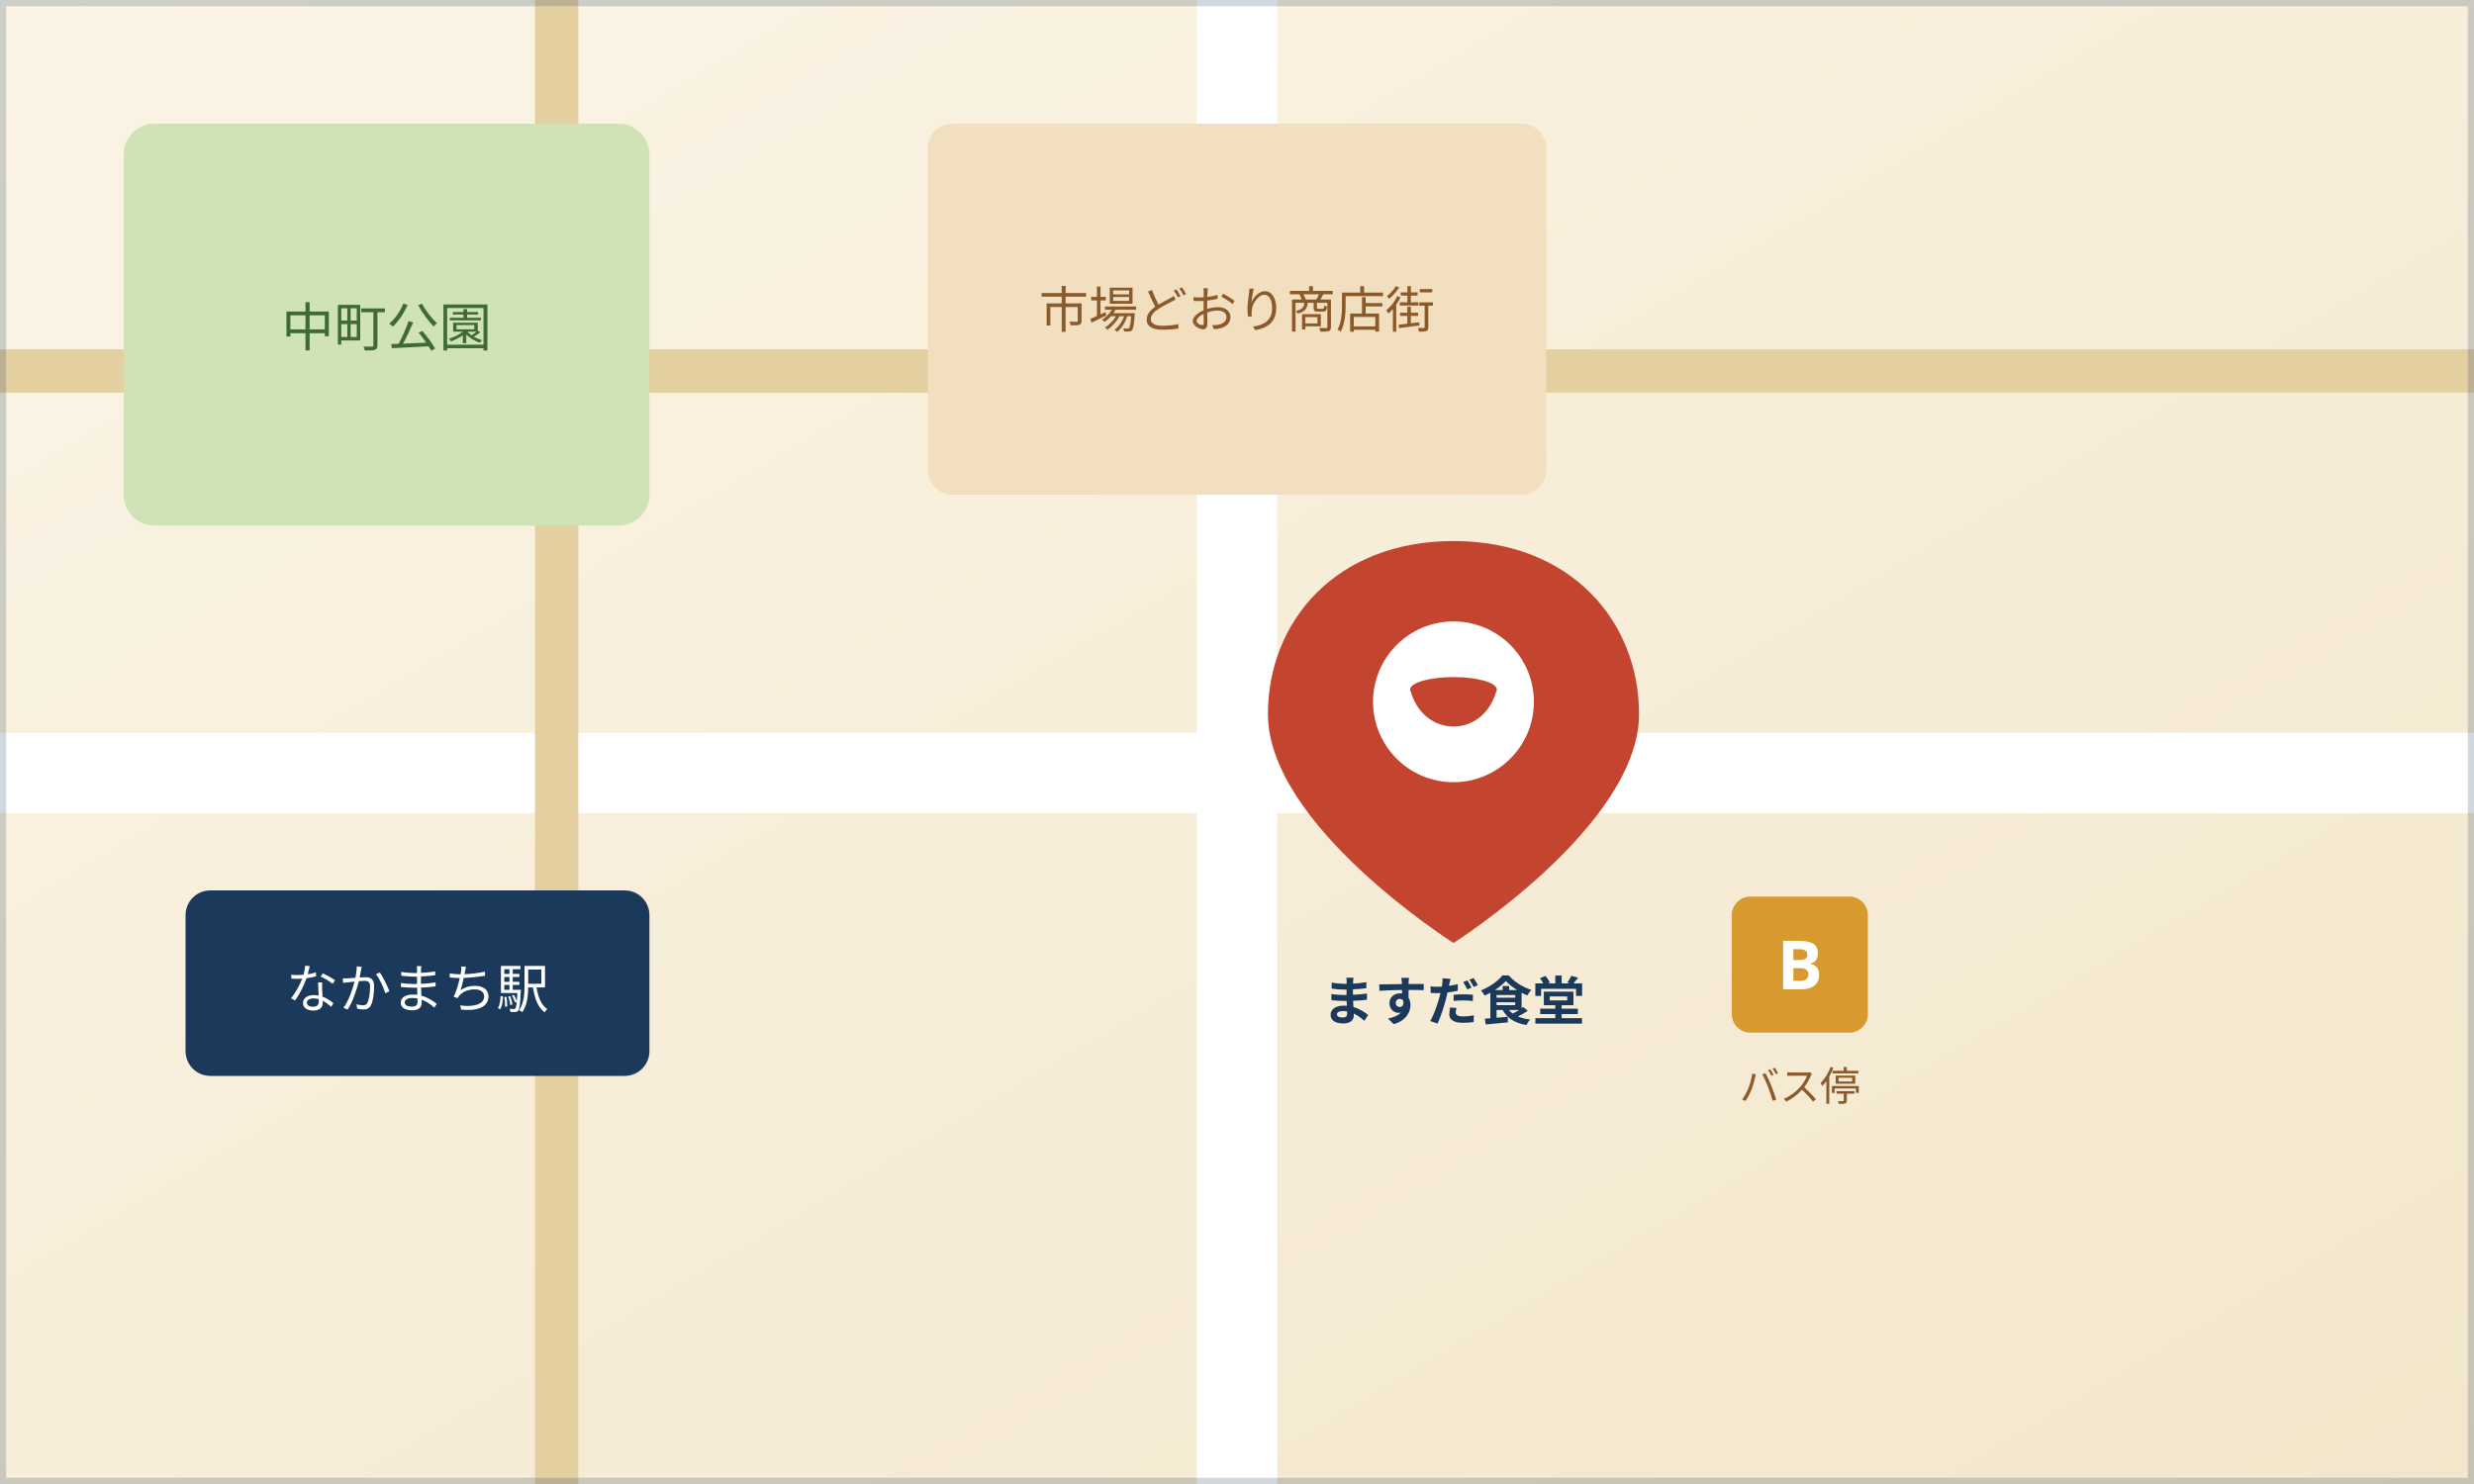
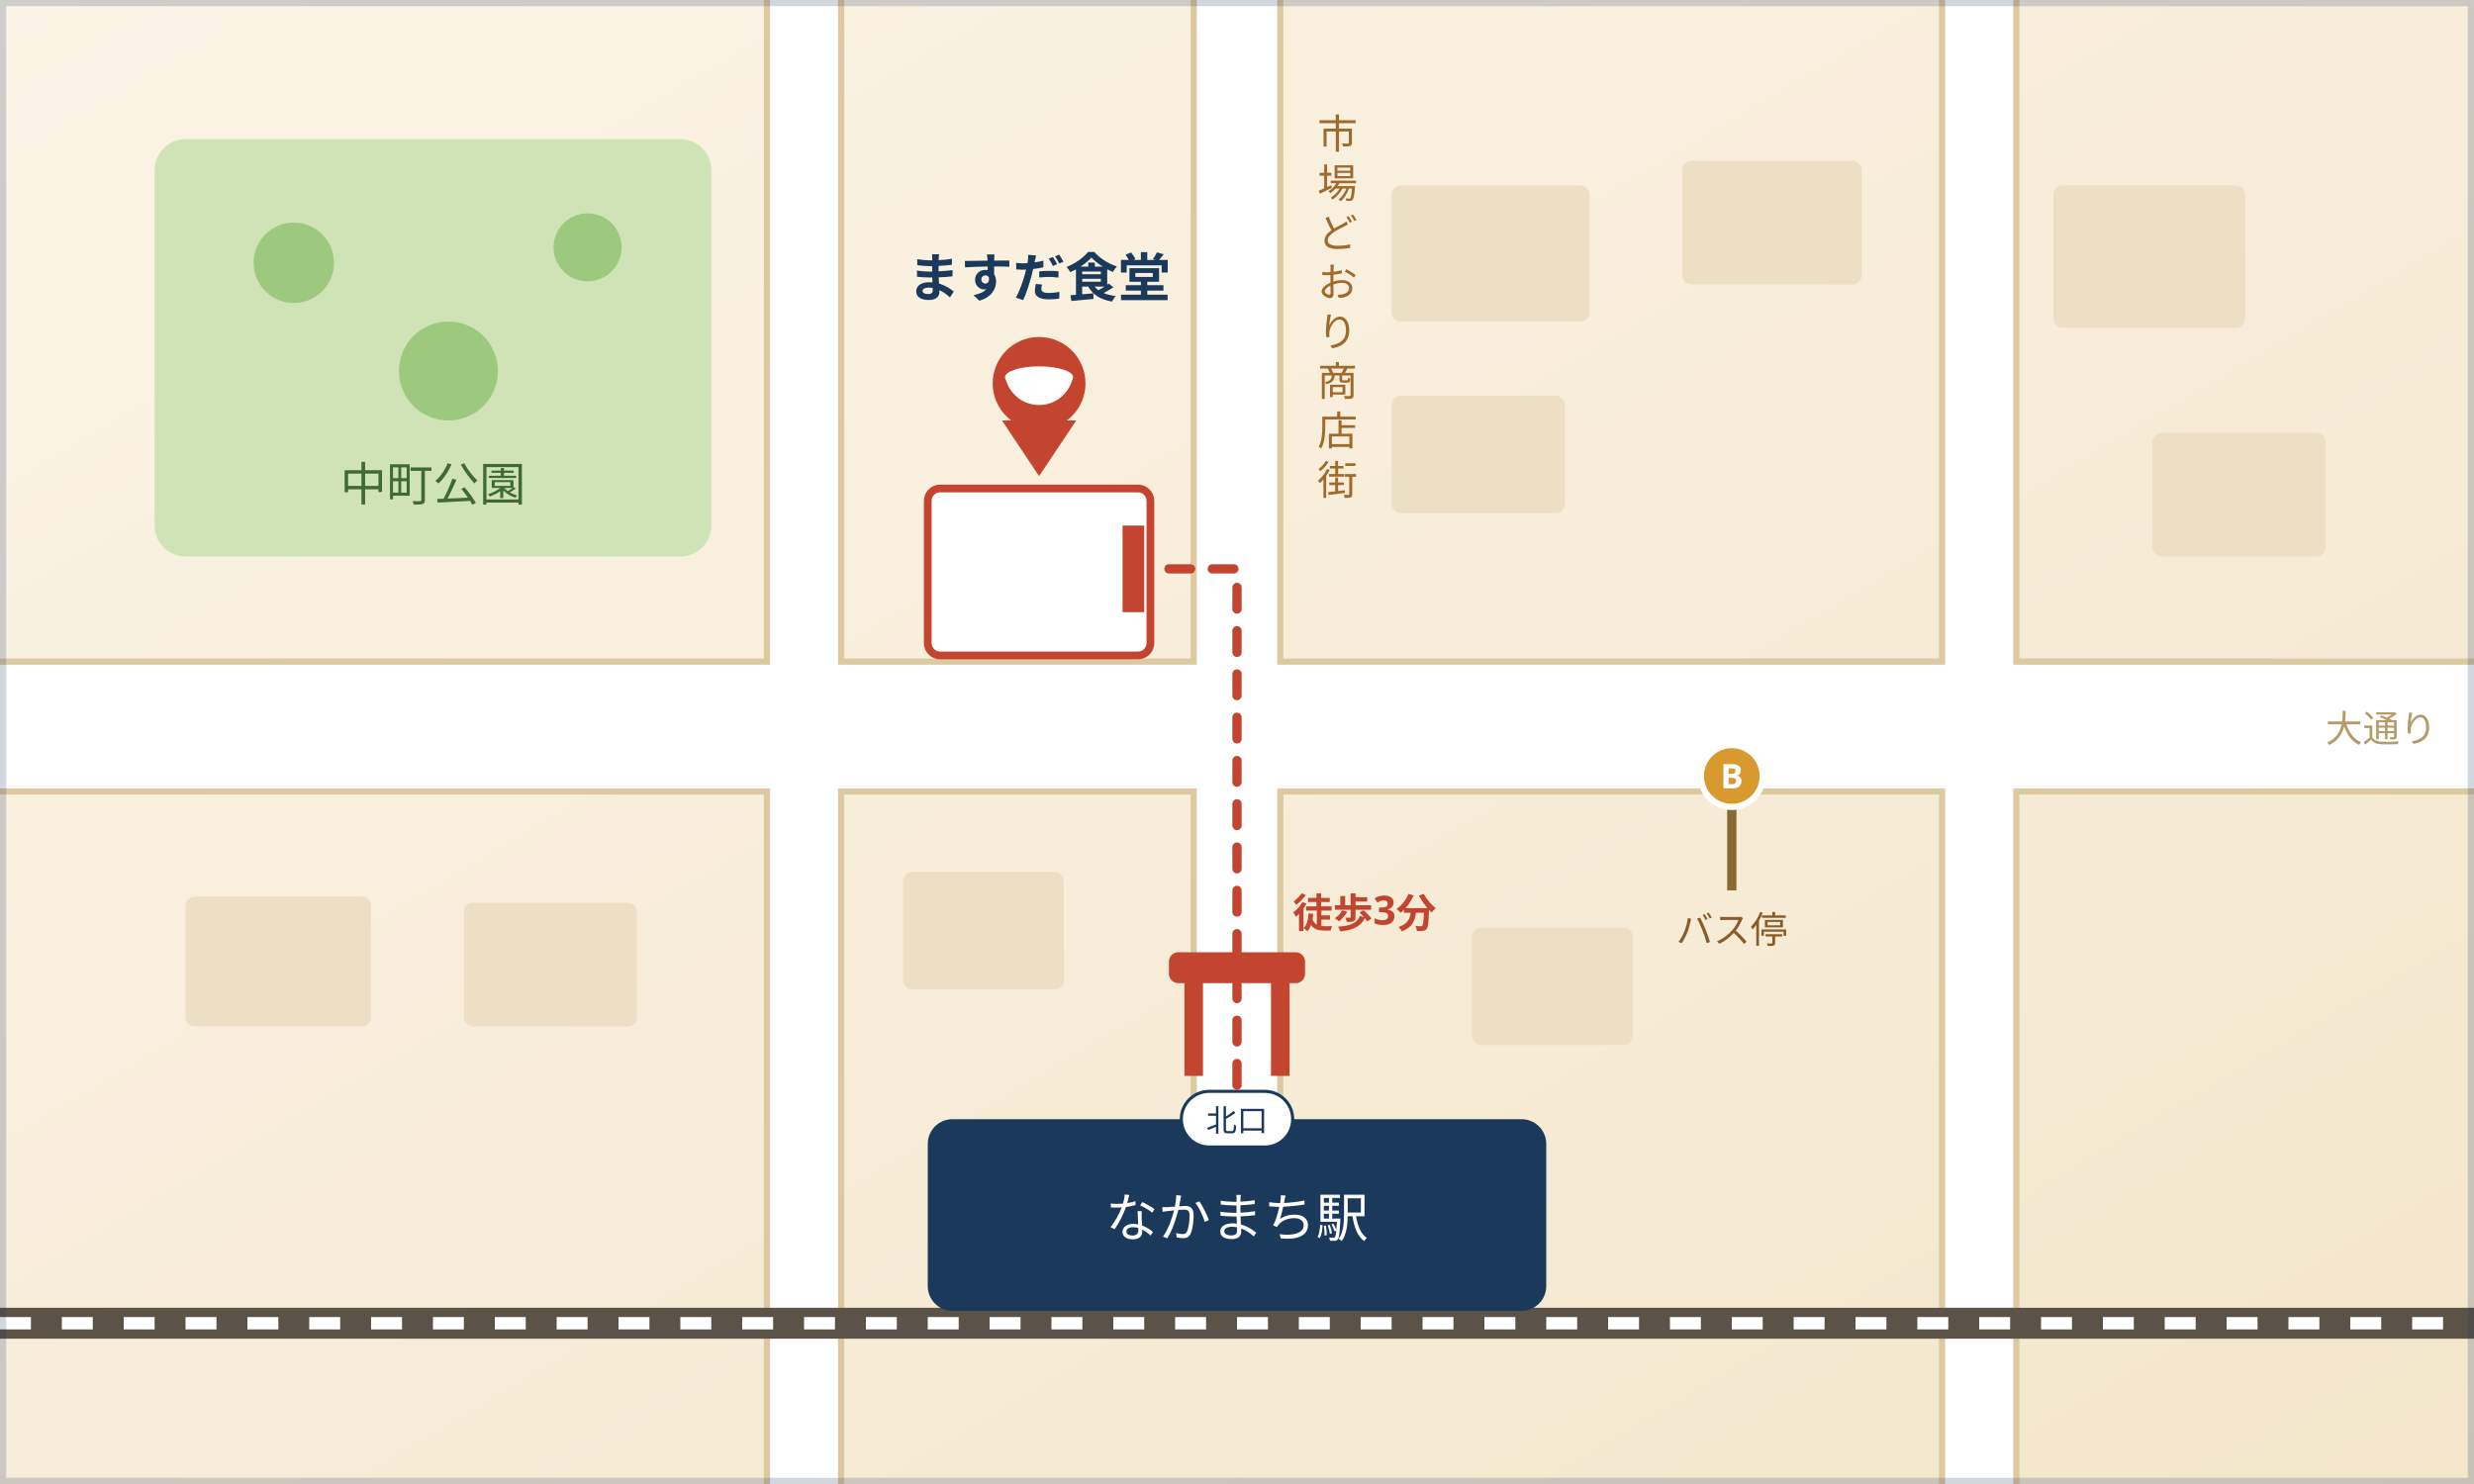
- <svg xmlns="http://www.w3.org/2000/svg" viewBox="0 0 800 480" role="img" aria-label="">
+ <svg xmlns="http://www.w3.org/2000/svg" viewBox="0 0 800 480" role="img" aria-label="ますだ食堂の周辺地図。なかまち駅北口から市場どおり商店街を北へ徒歩3分、大通りとの角。">
  <defs>
    <linearGradient id="mapbg" x1="0" y1="0" x2="1" y2="1">
      <stop offset="0" stop-color="#FBF4E6" />
      <stop offset="1" stop-color="#F3E6CB" />
    </linearGradient>
  </defs>
  <rect width="800" height="480" fill="url(#mapbg)" />
-   <g stroke="#FFFFFF" stroke-width="26">
-     <line x1="0" y1="250" x2="800" y2="250" />
-     <line x1="400" y1="0" x2="400" y2="480" />
+   <g font-family="sans-serif">
+     <g fill="#ECDFC3">
+       <rect x="450" y="60" width="64" height="44" rx="3" />
+       <rect x="544" y="52" width="58" height="40" rx="3" />
+       <rect x="450" y="128" width="56" height="38" rx="3" />
+       <rect x="664" y="60" width="62" height="46" rx="3" />
+       <rect x="696" y="140" width="56" height="40" rx="3" />
+       <rect x="60" y="290" width="60" height="42" rx="3" />
+       <rect x="150" y="292" width="56" height="40" rx="3" />
+       <rect x="292" y="282" width="52" height="38" rx="3" />
+       <rect x="476" y="300" width="52" height="38" rx="3" />
+     </g>
+     <rect x="50" y="45" width="180" height="135" rx="10" fill="#CFE3B6" />
+     <g fill="#9CC97E">
+       <circle cx="95" cy="85" r="13" />
+       <circle cx="145" cy="120" r="16" />
+       <circle cx="190" cy="80" r="11" />
+     </g>
+     <text x="140" y="162" font-size="15" fill="#3F6B33" text-anchor="middle">中町公園</text>
+     <g stroke="#DCC9A0" fill="none">
+       <line x1="0" y1="235" x2="800" y2="235" stroke-width="44" />
+       <line x1="260" y1="0" x2="260" y2="480" stroke-width="26" />
+       <line x1="640" y1="0" x2="640" y2="480" stroke-width="26" />
+       <line x1="400" y1="0" x2="400" y2="362" stroke-width="30" />
+     </g>
+     <g stroke="#FFFFFF" fill="none">
+       <line x1="0" y1="235" x2="800" y2="235" stroke-width="40" />
+       <line x1="260" y1="0" x2="260" y2="480" stroke-width="22" />
+       <line x1="640" y1="0" x2="640" y2="480" stroke-width="22" />
+       <line x1="400" y1="0" x2="400" y2="362" stroke-width="26" />
+     </g>
+     <text x="788" y="240" font-size="12" fill="#B59A6B" text-anchor="end">大通り</text>
+     <text x="426" y="48" font-size="13" fill="#A06A2C">
+       <tspan x="426" y="48">市</tspan>
+       <tspan x="426" y="64">場</tspan>
+       <tspan x="426" y="80">ど</tspan>
+       <tspan x="426" y="96">お</tspan>
+       <tspan x="426" y="112">り</tspan>
+       <tspan x="426" y="128">商</tspan>
+       <tspan x="426" y="144">店</tspan>
+       <tspan x="426" y="160">街</tspan>
+     </text>
+     <g fill="#C4452F">
+       <rect x="383" y="316" width="6" height="32" />
+       <rect x="411" y="316" width="6" height="32" />
+       <rect x="378" y="308" width="44" height="10" rx="3" />
+     </g>
+     <line x1="0" y1="428" x2="800" y2="428" stroke="#5B5347" stroke-width="10" />
+     <line x1="0" y1="428" x2="800" y2="428" stroke="#FFFFFF" stroke-width="4" stroke-dasharray="10 10" />
+     <rect x="300" y="362" width="200" height="62" rx="8" fill="#1B3A5B" />
+     <text x="400" y="400" font-size="17" fill="#FFFFFF" text-anchor="middle">なかまち駅</text>
+     <rect x="382" y="353" width="36" height="18" rx="9" fill="#FFFFFF" stroke="#1B3A5B" />
+     <text x="400" y="366" font-size="10" fill="#1B3A5B" text-anchor="middle">北口</text>
+     <path d="M400 351 L400 184 L376 184" fill="none" stroke="#C4452F" stroke-width="3" stroke-dasharray="7 7" stroke-linecap="round" />
+     <text x="418" y="300" font-size="13" font-weight="bold" fill="#C4452F" text-anchor="start">徒歩3分</text>
+     <rect x="300" y="158" width="72" height="54" rx="4" fill="#FFFFFF" stroke="#C4452F" stroke-width="2.5" />
+     <rect x="363" y="170" width="7" height="28" fill="#C4452F" />
+     <path d="M336 154 L324 136 L348 136 Z" fill="#C4452F" />
+     <circle cx="336" cy="124" r="15" fill="#C4452F" />
+     <path d="M325 122 C 328 134 344 134 347 122 Z" fill="#FFFFFF" />
+     <ellipse cx="336" cy="122" rx="11" ry="3.5" fill="#FFFFFF" />
+     <text x="336" y="96" font-size="17" font-weight="bold" fill="#1B3A5B" text-anchor="middle">ますだ食堂</text>
+     <line x1="560" y1="260" x2="560" y2="288" stroke="#8A6A33" stroke-width="3" />
+     <circle cx="560" cy="251" r="10" fill="#D89A2E" stroke="#FFFFFF" stroke-width="2" />
+     <text x="560" y="255" font-size="11" font-weight="bold" fill="#FFFFFF" text-anchor="middle">B</text>
+     <text x="560" y="305" font-size="12" fill="#8A5A2B" text-anchor="middle">バス停</text>
  </g>
-   <g stroke="#E4CFA0" stroke-width="14">
-     <line x1="0" y1="120" x2="800" y2="120" />
-     <line x1="180" y1="0" x2="180" y2="480" />
-   </g>
-   <rect x="40" y="40" width="170" height="130" rx="10" fill="#CFE3B6" />
-   <text x="125" y="112" font-family="sans-serif" font-size="17" fill="#3F6B33" text-anchor="middle">中町公園</text>
-   <rect x="300" y="40" width="200" height="120" rx="8" fill="#F1DFBF" />
-   <text x="400" y="106" font-family="sans-serif" font-size="16" fill="#8A5A2B" text-anchor="middle">市場どおり商店街</text>
-   <rect x="60" y="288" width="150" height="60" rx="8" fill="#1B3A5B" />
-   <text x="135" y="326" font-family="sans-serif" font-size="17" fill="#FFFFFF" text-anchor="middle">なかまち駅</text>
-   <g transform="translate(470 175)">
-     <path d="M0 0 C 38 0, 60 26, 60 56 C 60 92, 0 130, 0 130 C 0 130, -60 92, -60 56 C -60 26, -38 0, 0 0 Z" fill="#C4452F" />
-     <circle cx="0" cy="52" r="26" fill="#FFFFFF" />
-     <path d="M-14 48 C -10 64 10 64 14 48 Z" fill="#C4452F" />
-     <ellipse cx="0" cy="48" rx="14" ry="4" fill="#C4452F" />
-   </g>
-   <text x="470" y="330" font-family="sans-serif" font-size="17" font-weight="bold" fill="#1B3A5B" text-anchor="middle">ますだ食堂</text>
-   <rect x="560" y="290" width="44" height="44" rx="6" fill="#D89A2E" />
-   <text x="582" y="320" font-family="sans-serif" font-size="22" font-weight="bold" fill="#FFFFFF" text-anchor="middle">B</text>
-   <text x="582" y="356" font-family="sans-serif" font-size="13" fill="#8A5A2B" text-anchor="middle">バス停</text>
  <rect x="1" y="1" width="798" height="478" fill="none" stroke="#1B3A5B" stroke-opacity="0.2" stroke-width="2" />
</svg>
